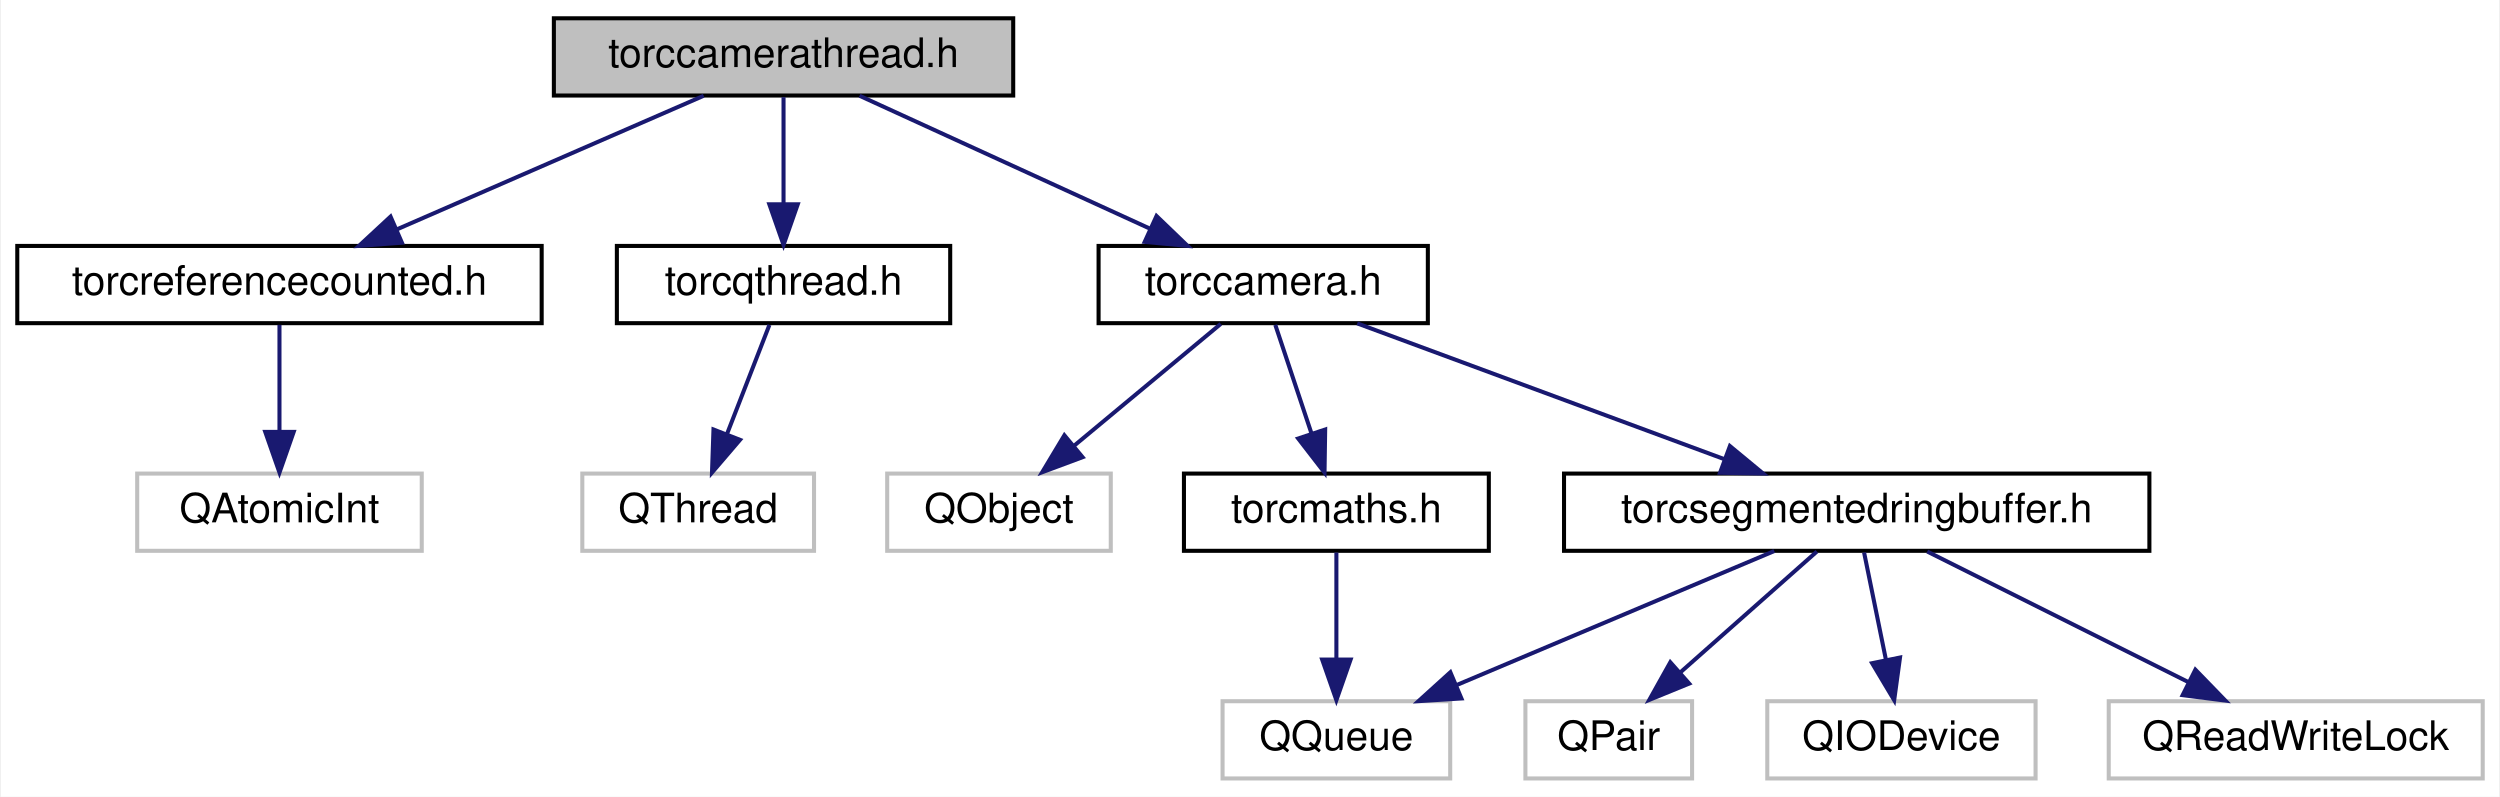
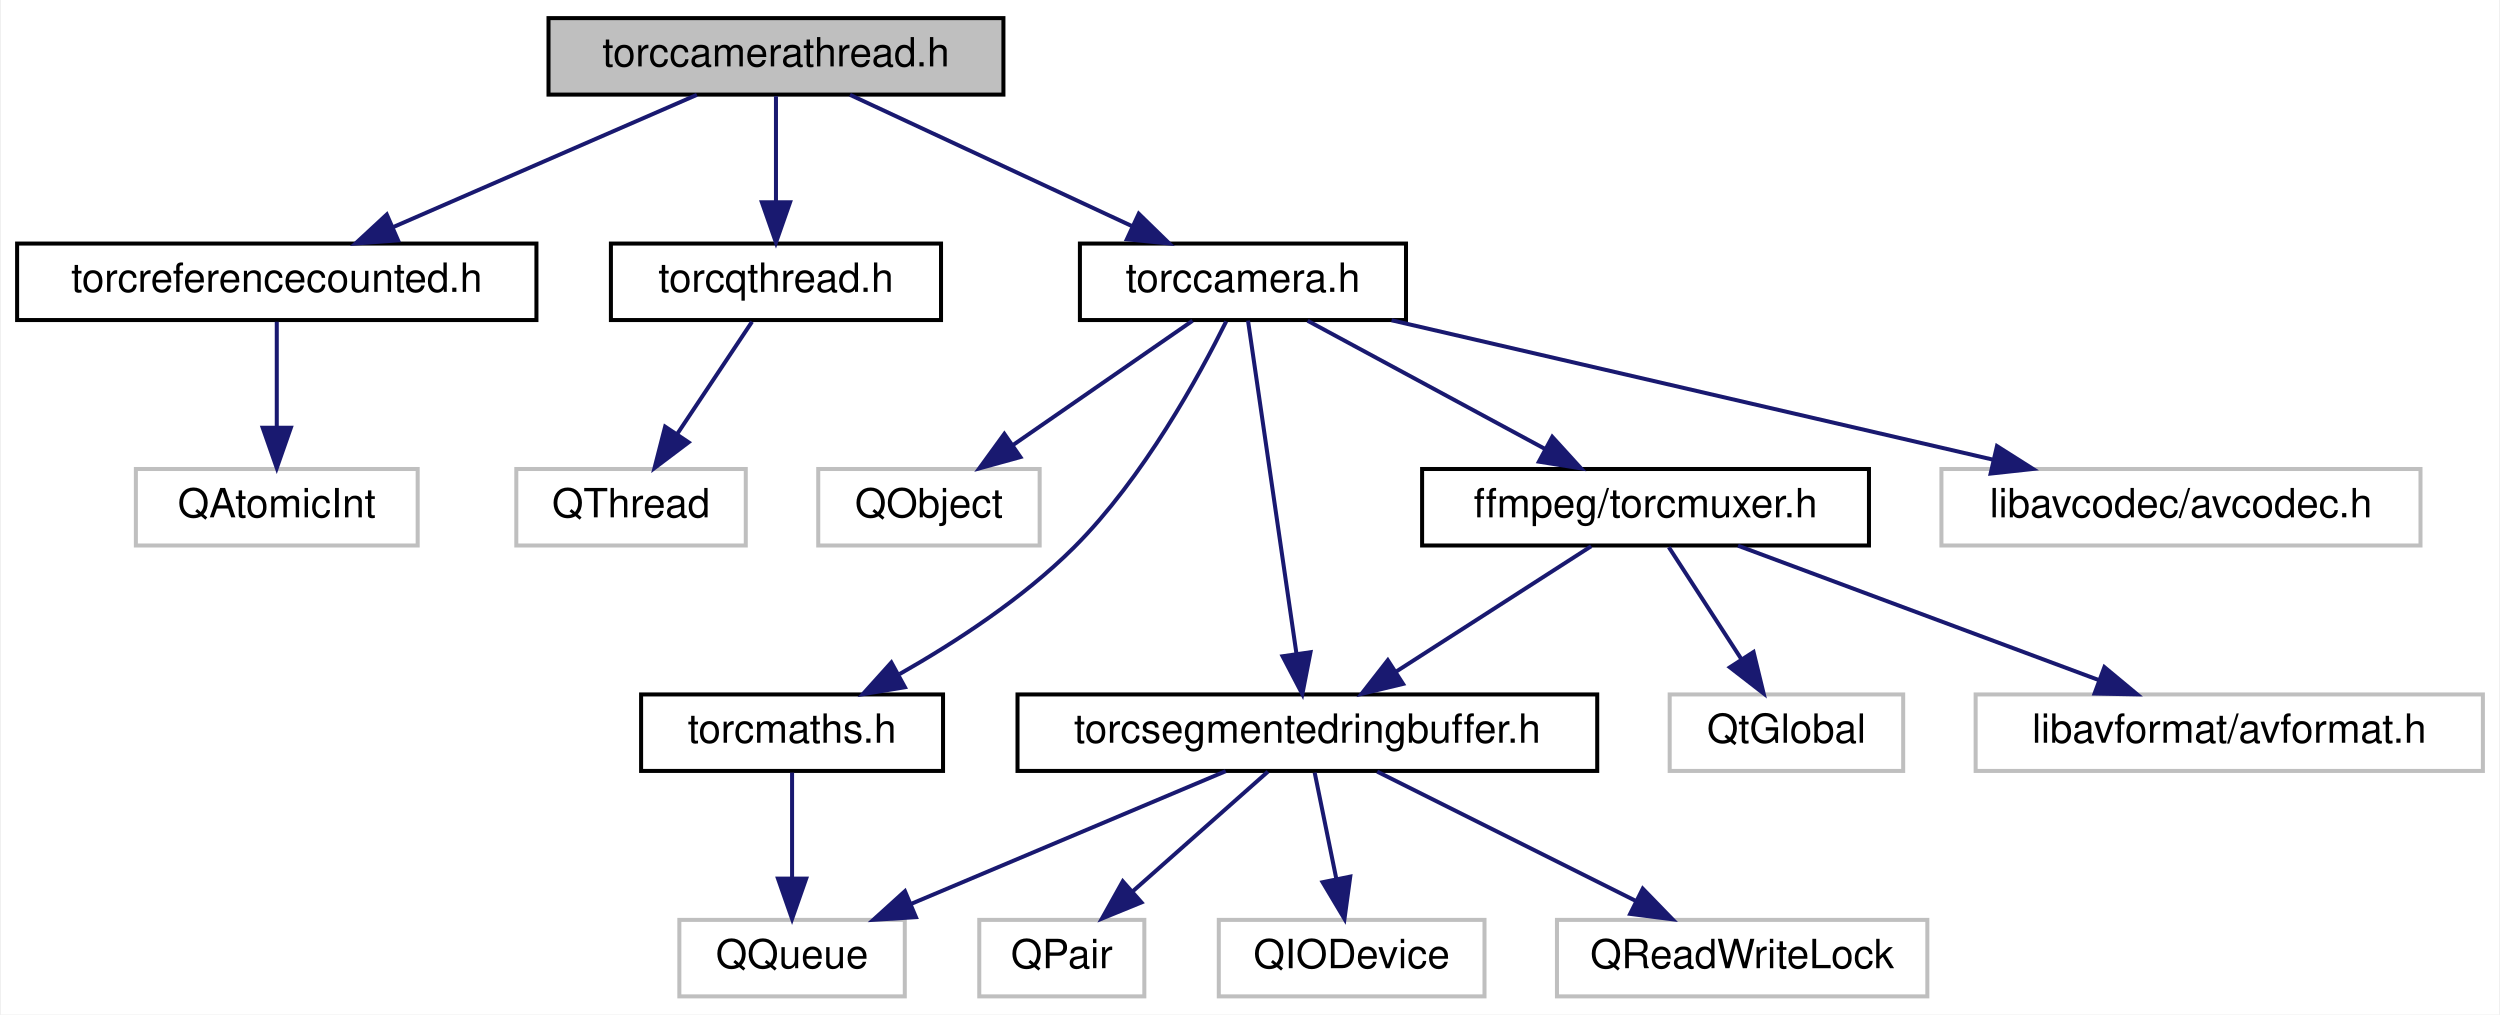
- <svg xmlns="http://www.w3.org/2000/svg" xmlns:xlink="http://www.w3.org/1999/xlink" width="615pt" height="196pt" viewBox="0.00 0.00 614.50 196.00">
-   <g id="graph0" class="graph" transform="scale(1 1) rotate(0) translate(4 192)">
-     <polygon fill="white" stroke="none" points="-4,4 -4,-192 610.5,-192 610.5,4 -4,4" />
+ <svg xmlns="http://www.w3.org/2000/svg" xmlns:xlink="http://www.w3.org/1999/xlink" width="621pt" height="252pt" viewBox="0.00 0.00 620.50 252.00">
+   <g id="graph0" class="graph" transform="scale(1 1) rotate(0) translate(4 248)">
+     <polygon fill="white" stroke="none" points="-4,4 -4,-248 616.5,-248 616.5,4 -4,4" />
    <g id="node1" class="node">
-       <polygon fill="#bfbfbf" stroke="black" points="132,-168.5 132,-187.5 245,-187.5 245,-168.5 132,-168.5" />
-       <text text-anchor="middle" x="188.5" y="-175.5" font-family="Helvetica,sans-Serif" font-size="10.00">torccamerathread.h</text>
+       <polygon fill="#bfbfbf" stroke="black" points="132,-224.5 132,-243.5 245,-243.5 245,-224.5 132,-224.5" />
+       <text text-anchor="middle" x="188.5" y="-231.5" font-family="Helvetica,sans-Serif" font-size="10.00">torccamerathread.h</text>
    </g>
    <g id="node2" class="node">
      <g id="a_node2">
        <a xlink:href="../../d8/dfe/torcreferencecounted_8h.html" target="_top" xlink:title="torcreferencecounted.h">
-           <polygon fill="white" stroke="black" points="0,-112.5 0,-131.5 129,-131.5 129,-112.5 0,-112.5" />
-           <text text-anchor="middle" x="64.5" y="-119.5" font-family="Helvetica,sans-Serif" font-size="10.00">torcreferencecounted.h</text>
+           <polygon fill="white" stroke="black" points="0,-168.5 0,-187.5 129,-187.5 129,-168.5 0,-168.5" />
+           <text text-anchor="middle" x="64.5" y="-175.5" font-family="Helvetica,sans-Serif" font-size="10.00">torcreferencecounted.h</text>
        </a>
      </g>
    </g>
    <g id="edge1" class="edge">
-       <path fill="none" stroke="midnightblue" d="M168.852,-168.444C148.535,-159.596 116.597,-145.687 93.402,-135.586" />
-       <polygon fill="midnightblue" stroke="midnightblue" points="94.622,-132.3 84.056,-131.516 91.827,-138.718 94.622,-132.3" />
+       <path fill="none" stroke="midnightblue" d="M168.852,-224.444C148.535,-215.596 116.597,-201.687 93.402,-191.586" />
+       <polygon fill="midnightblue" stroke="midnightblue" points="94.622,-188.3 84.056,-187.516 91.827,-194.718 94.622,-188.3" />
    </g>
    <g id="node4" class="node">
      <g id="a_node4">
        <a xlink:href="../../dd/db0/torcqthread_8h.html" target="_top" xlink:title="torcqthread.h">
-           <polygon fill="white" stroke="black" points="147.5,-112.5 147.5,-131.5 229.5,-131.5 229.5,-112.5 147.5,-112.5" />
-           <text text-anchor="middle" x="188.5" y="-119.5" font-family="Helvetica,sans-Serif" font-size="10.00">torcqthread.h</text>
+           <polygon fill="white" stroke="black" points="147.5,-168.5 147.5,-187.5 229.5,-187.5 229.5,-168.5 147.5,-168.5" />
+           <text text-anchor="middle" x="188.5" y="-175.5" font-family="Helvetica,sans-Serif" font-size="10.00">torcqthread.h</text>
        </a>
      </g>
    </g>
    <g id="edge3" class="edge">
-       <path fill="none" stroke="midnightblue" d="M188.5,-168.083C188.5,-161.006 188.5,-150.861 188.5,-141.986" />
-       <polygon fill="midnightblue" stroke="midnightblue" points="192,-141.751 188.5,-131.751 185,-141.751 192,-141.751" />
+       <path fill="none" stroke="midnightblue" d="M188.5,-224.083C188.5,-217.006 188.5,-206.861 188.5,-197.986" />
+       <polygon fill="midnightblue" stroke="midnightblue" points="192,-197.751 188.5,-187.751 185,-197.751 192,-197.751" />
    </g>
    <g id="node6" class="node">
      <g id="a_node6">
        <a xlink:href="../../d3/d38/torccamera_8h.html" target="_top" xlink:title="torccamera.h">
-           <polygon fill="white" stroke="black" points="266,-112.5 266,-131.5 347,-131.5 347,-112.5 266,-112.5" />
-           <text text-anchor="middle" x="306.5" y="-119.5" font-family="Helvetica,sans-Serif" font-size="10.00">torccamera.h</text>
+           <polygon fill="white" stroke="black" points="264,-168.5 264,-187.5 345,-187.5 345,-168.5 264,-168.5" />
+           <text text-anchor="middle" x="304.5" y="-175.5" font-family="Helvetica,sans-Serif" font-size="10.00">torccamera.h</text>
        </a>
      </g>
    </g>
    <g id="edge5" class="edge">
-       <path fill="none" stroke="midnightblue" d="M207.197,-168.444C226.444,-159.636 256.652,-145.812 278.7,-135.722" />
-       <polygon fill="midnightblue" stroke="midnightblue" points="280.253,-138.86 287.89,-131.516 277.34,-132.495 280.253,-138.86" />
+       <path fill="none" stroke="midnightblue" d="M206.881,-224.444C225.716,-215.675 255.231,-201.935 276.879,-191.858" />
+       <polygon fill="midnightblue" stroke="midnightblue" points="278.617,-194.91 286.205,-187.516 275.662,-188.564 278.617,-194.91" />
    </g>
    <g id="node3" class="node">
-       <polygon fill="white" stroke="#bfbfbf" points="29.5,-56.5 29.5,-75.5 99.5,-75.5 99.5,-56.5 29.5,-56.5" />
-       <text text-anchor="middle" x="64.5" y="-63.5" font-family="Helvetica,sans-Serif" font-size="10.00">QAtomicInt</text>
+       <polygon fill="white" stroke="#bfbfbf" points="29.5,-112.5 29.5,-131.5 99.5,-131.5 99.5,-112.5 29.5,-112.5" />
+       <text text-anchor="middle" x="64.5" y="-119.5" font-family="Helvetica,sans-Serif" font-size="10.00">QAtomicInt</text>
    </g>
    <g id="edge2" class="edge">
-       <path fill="none" stroke="midnightblue" d="M64.5,-112.083C64.5,-105.006 64.5,-94.861 64.5,-85.987" />
-       <polygon fill="midnightblue" stroke="midnightblue" points="68,-85.751 64.5,-75.751 61,-85.751 68,-85.751" />
+       <path fill="none" stroke="midnightblue" d="M64.5,-168.083C64.5,-161.006 64.5,-150.861 64.5,-141.986" />
+       <polygon fill="midnightblue" stroke="midnightblue" points="68,-141.751 64.5,-131.751 61,-141.751 68,-141.751" />
    </g>
    <g id="node5" class="node">
-       <polygon fill="white" stroke="#bfbfbf" points="139,-56.5 139,-75.5 196,-75.5 196,-56.5 139,-56.5" />
-       <text text-anchor="middle" x="167.5" y="-63.5" font-family="Helvetica,sans-Serif" font-size="10.00">QThread</text>
+       <polygon fill="white" stroke="#bfbfbf" points="124,-112.5 124,-131.5 181,-131.5 181,-112.5 124,-112.5" />
+       <text text-anchor="middle" x="152.5" y="-119.5" font-family="Helvetica,sans-Serif" font-size="10.00">QThread</text>
    </g>
    <g id="edge4" class="edge">
-       <path fill="none" stroke="midnightblue" d="M185.032,-112.083C182.188,-104.77 178.071,-94.181 174.54,-85.103" />
-       <polygon fill="midnightblue" stroke="midnightblue" points="177.79,-83.802 170.903,-75.751 171.266,-86.34 177.79,-83.802" />
+       <path fill="none" stroke="midnightblue" d="M182.555,-168.083C177.523,-160.534 170.163,-149.495 163.987,-140.23" />
+       <polygon fill="midnightblue" stroke="midnightblue" points="166.793,-138.13 158.334,-131.751 160.969,-142.013 166.793,-138.13" />
    </g>
    <g id="node7" class="node">
-       <polygon fill="white" stroke="#bfbfbf" points="214,-56.5 214,-75.5 269,-75.5 269,-56.5 214,-56.5" />
-       <text text-anchor="middle" x="241.5" y="-63.5" font-family="Helvetica,sans-Serif" font-size="10.00">QObject</text>
+       <polygon fill="white" stroke="#bfbfbf" points="199,-112.5 199,-131.5 254,-131.5 254,-112.5 199,-112.5" />
+       <text text-anchor="middle" x="226.5" y="-119.5" font-family="Helvetica,sans-Serif" font-size="10.00">QObject</text>
    </g>
    <g id="edge6" class="edge">
-       <path fill="none" stroke="midnightblue" d="M296.057,-112.324C286.354,-104.263 271.685,-92.076 260,-82.37" />
-       <polygon fill="midnightblue" stroke="midnightblue" points="262.062,-79.532 252.133,-75.834 257.589,-84.916 262.062,-79.532" />
+       <path fill="none" stroke="midnightblue" d="M291.968,-168.324C279.914,-159.979 261.473,-147.212 247.231,-137.352" />
+       <polygon fill="midnightblue" stroke="midnightblue" points="249.215,-134.469 239.001,-131.655 245.231,-140.224 249.215,-134.469" />
    </g>
    <g id="node8" class="node">
      <g id="a_node8">
        <a xlink:href="../../d2/d60/torcmaths_8h.html" target="_top" xlink:title="torcmaths.h">
-           <polygon fill="white" stroke="black" points="287,-56.5 287,-75.5 362,-75.5 362,-56.5 287,-56.5" />
-           <text text-anchor="middle" x="324.5" y="-63.5" font-family="Helvetica,sans-Serif" font-size="10.00">torcmaths.h</text>
+           <polygon fill="white" stroke="black" points="155,-56.5 155,-75.5 230,-75.5 230,-56.5 155,-56.5" />
+           <text text-anchor="middle" x="192.5" y="-63.5" font-family="Helvetica,sans-Serif" font-size="10.00">torcmaths.h</text>
        </a>
      </g>
    </g>
    <g id="edge7" class="edge">
-       <path fill="none" stroke="midnightblue" d="M309.472,-112.083C311.884,-104.849 315.364,-94.409 318.368,-85.397" />
-       <polygon fill="midnightblue" stroke="midnightblue" points="321.741,-86.345 321.583,-75.751 315.1,-84.131 321.741,-86.345" />
+       <path fill="none" stroke="midnightblue" d="M300.34,-168.175C293.736,-154.838 279.811,-129.27 262.5,-112 249.869,-99.398 233.134,-88.482 219.194,-80.558" />
+       <polygon fill="midnightblue" stroke="midnightblue" points="220.527,-77.298 210.074,-75.567 217.166,-83.439 220.527,-77.298" />
    </g>
    <g id="node10" class="node">
      <g id="a_node10">
        <a xlink:href="../../de/df7/torcsegmentedringbuffer_8h.html" target="_top" xlink:title="torcsegmentedringbuffer.h">
-           <polygon fill="white" stroke="black" points="380.5,-56.5 380.5,-75.5 524.5,-75.5 524.5,-56.5 380.5,-56.5" />
-           <text text-anchor="middle" x="452.5" y="-63.5" font-family="Helvetica,sans-Serif" font-size="10.00">torcsegmentedringbuffer.h</text>
+           <polygon fill="white" stroke="black" points="248.5,-56.5 248.5,-75.5 392.5,-75.5 392.5,-56.5 248.5,-56.5" />
+           <text text-anchor="middle" x="320.5" y="-63.5" font-family="Helvetica,sans-Serif" font-size="10.00">torcsegmentedringbuffer.h</text>
        </a>
      </g>
    </g>
    <g id="edge9" class="edge">
-       <path fill="none" stroke="midnightblue" d="M329.634,-112.444C353.982,-103.438 392.507,-89.189 419.923,-79.049" />
-       <polygon fill="midnightblue" stroke="midnightblue" points="421.309,-82.268 429.474,-75.516 418.881,-75.703 421.309,-82.268" />
+       <path fill="none" stroke="midnightblue" d="M305.755,-168.368C308.338,-150.617 314.294,-109.666 317.795,-85.597" />
+       <polygon fill="midnightblue" stroke="midnightblue" points="321.274,-85.991 319.25,-75.591 314.347,-84.984 321.274,-85.991" />
+     </g>
+     <g id="node14" class="node">
+       <g id="a_node14">
+         <a xlink:href="../../d4/d0f/torcmuxer_8h.html" target="_top" xlink:title="ffmpeg/torcmuxer.h">
+           <polygon fill="white" stroke="black" points="349,-112.5 349,-131.5 460,-131.5 460,-112.5 349,-112.5" />
+           <text text-anchor="middle" x="404.5" y="-119.5" font-family="Helvetica,sans-Serif" font-size="10.00">ffmpeg/torcmuxer.h</text>
+         </a>
+       </g>
+     </g>
+     <g id="edge14" class="edge">
+       <path fill="none" stroke="midnightblue" d="M320.567,-168.324C336.458,-159.743 361.007,-146.486 379.458,-136.522" />
+       <polygon fill="midnightblue" stroke="midnightblue" points="381.337,-139.486 388.473,-131.655 378.011,-133.326 381.337,-139.486" />
+     </g>
+     <g id="node17" class="node">
+       <polygon fill="white" stroke="#bfbfbf" points="478,-112.5 478,-131.5 597,-131.5 597,-112.5 478,-112.5" />
+       <text text-anchor="middle" x="537.5" y="-119.5" font-family="Helvetica,sans-Serif" font-size="10.00">libavcodec/avcodec.h</text>
+     </g>
+     <g id="edge18" class="edge">
+       <path fill="none" stroke="midnightblue" d="M341.42,-168.444C381.895,-159.063 446.921,-143.993 490.884,-133.804" />
+       <polygon fill="midnightblue" stroke="midnightblue" points="491.802,-137.184 500.753,-131.516 490.221,-130.365 491.802,-137.184" />
    </g>
    <g id="node9" class="node">
-       <polygon fill="white" stroke="#bfbfbf" points="296.5,-0.5 296.5,-19.5 352.5,-19.5 352.5,-0.5 296.5,-0.5" />
-       <text text-anchor="middle" x="324.5" y="-7.5" font-family="Helvetica,sans-Serif" font-size="10.00">QQueue</text>
+       <polygon fill="white" stroke="#bfbfbf" points="164.5,-0.5 164.5,-19.5 220.5,-19.5 220.5,-0.5 164.5,-0.5" />
+       <text text-anchor="middle" x="192.5" y="-7.5" font-family="Helvetica,sans-Serif" font-size="10.00">QQueue</text>
    </g>
    <g id="edge8" class="edge">
-       <path fill="none" stroke="midnightblue" d="M324.5,-56.083C324.5,-49.006 324.5,-38.861 324.5,-29.986" />
-       <polygon fill="midnightblue" stroke="midnightblue" points="328,-29.751 324.5,-19.751 321,-29.751 328,-29.751" />
+       <path fill="none" stroke="midnightblue" d="M192.5,-56.083C192.5,-49.006 192.5,-38.861 192.5,-29.986" />
+       <polygon fill="midnightblue" stroke="midnightblue" points="196,-29.751 192.5,-19.751 189,-29.751 196,-29.751" />
    </g>
    <g id="edge11" class="edge">
-       <path fill="none" stroke="midnightblue" d="M432.218,-56.444C411.153,-47.557 377.983,-33.563 354.014,-23.451" />
-       <polygon fill="midnightblue" stroke="midnightblue" points="355.261,-20.179 344.687,-19.516 352.54,-26.628 355.261,-20.179" />
+       <path fill="none" stroke="midnightblue" d="M300.218,-56.444C279.153,-47.557 245.983,-33.563 222.014,-23.451" />
+       <polygon fill="midnightblue" stroke="midnightblue" points="223.261,-20.179 212.687,-19.516 220.54,-26.628 223.261,-20.179" />
    </g>
    <g id="node11" class="node">
-       <polygon fill="white" stroke="#bfbfbf" points="371,-0.5 371,-19.5 412,-19.5 412,-0.5 371,-0.5" />
-       <text text-anchor="middle" x="391.5" y="-7.5" font-family="Helvetica,sans-Serif" font-size="10.00">QPair</text>
+       <polygon fill="white" stroke="#bfbfbf" points="239,-0.5 239,-19.5 280,-19.5 280,-0.5 239,-0.5" />
+       <text text-anchor="middle" x="259.5" y="-7.5" font-family="Helvetica,sans-Serif" font-size="10.00">QPair</text>
    </g>
    <g id="edge10" class="edge">
-       <path fill="none" stroke="midnightblue" d="M442.699,-56.324C433.682,-48.341 420.094,-36.313 409.182,-26.653" />
-       <polygon fill="midnightblue" stroke="midnightblue" points="411.287,-23.842 401.479,-19.834 406.647,-29.083 411.287,-23.842" />
+       <path fill="none" stroke="midnightblue" d="M310.699,-56.324C301.682,-48.341 288.094,-36.313 277.182,-26.653" />
+       <polygon fill="midnightblue" stroke="midnightblue" points="279.287,-23.842 269.479,-19.834 274.647,-29.083 279.287,-23.842" />
    </g>
    <g id="node12" class="node">
-       <polygon fill="white" stroke="#bfbfbf" points="430.5,-0.5 430.5,-19.5 496.5,-19.5 496.5,-0.5 430.5,-0.5" />
-       <text text-anchor="middle" x="463.5" y="-7.5" font-family="Helvetica,sans-Serif" font-size="10.00">QIODevice</text>
+       <polygon fill="white" stroke="#bfbfbf" points="298.5,-0.5 298.5,-19.5 364.5,-19.5 364.5,-0.5 298.5,-0.5" />
+       <text text-anchor="middle" x="331.5" y="-7.5" font-family="Helvetica,sans-Serif" font-size="10.00">QIODevice</text>
    </g>
    <g id="edge12" class="edge">
-       <path fill="none" stroke="midnightblue" d="M454.316,-56.083C455.774,-48.927 457.871,-38.635 459.693,-29.691" />
-       <polygon fill="midnightblue" stroke="midnightblue" points="463.151,-30.248 461.717,-19.751 456.292,-28.851 463.151,-30.248" />
+       <path fill="none" stroke="midnightblue" d="M322.316,-56.083C323.774,-48.927 325.871,-38.635 327.693,-29.691" />
+       <polygon fill="midnightblue" stroke="midnightblue" points="331.151,-30.248 329.717,-19.751 324.292,-28.851 331.151,-30.248" />
    </g>
    <g id="node13" class="node">
-       <polygon fill="white" stroke="#bfbfbf" points="514.5,-0.5 514.5,-19.5 606.5,-19.5 606.5,-0.5 514.5,-0.5" />
-       <text text-anchor="middle" x="560.5" y="-7.5" font-family="Helvetica,sans-Serif" font-size="10.00">QReadWriteLock</text>
+       <polygon fill="white" stroke="#bfbfbf" points="382.5,-0.5 382.5,-19.5 474.5,-19.5 474.5,-0.5 382.5,-0.5" />
+       <text text-anchor="middle" x="428.5" y="-7.5" font-family="Helvetica,sans-Serif" font-size="10.00">QReadWriteLock</text>
    </g>
    <g id="edge13" class="edge">
-       <path fill="none" stroke="midnightblue" d="M469.852,-56.324C487.172,-47.664 514.015,-34.242 534.002,-24.249" />
-       <polygon fill="midnightblue" stroke="midnightblue" points="535.812,-27.257 543.191,-19.654 532.681,-20.996 535.812,-27.257" />
+       <path fill="none" stroke="midnightblue" d="M337.852,-56.324C355.172,-47.664 382.015,-34.242 402.002,-24.249" />
+       <polygon fill="midnightblue" stroke="midnightblue" points="403.812,-27.257 411.191,-19.654 400.681,-20.996 403.812,-27.257" />
+     </g>
+     <g id="edge16" class="edge">
+       <path fill="none" stroke="midnightblue" d="M391.004,-112.324C377.9,-103.9 357.788,-90.971 342.393,-81.074" />
+       <polygon fill="midnightblue" stroke="midnightblue" points="344.267,-78.118 333.963,-75.654 340.482,-84.006 344.267,-78.118" />
+     </g>
+     <g id="node15" class="node">
+       <polygon fill="white" stroke="#bfbfbf" points="410.5,-56.5 410.5,-75.5 468.5,-75.5 468.5,-56.5 410.5,-56.5" />
+       <text text-anchor="middle" x="439.5" y="-63.5" font-family="Helvetica,sans-Serif" font-size="10.00">QtGlobal</text>
+     </g>
+     <g id="edge15" class="edge">
+       <path fill="none" stroke="midnightblue" d="M410.28,-112.083C415.172,-104.534 422.327,-93.495 428.333,-84.23" />
+       <polygon fill="midnightblue" stroke="midnightblue" points="431.326,-86.046 433.828,-75.751 425.452,-82.239 431.326,-86.046" />
+     </g>
+     <g id="node16" class="node">
+       <polygon fill="white" stroke="#bfbfbf" points="486.5,-56.5 486.5,-75.5 612.5,-75.5 612.5,-56.5 486.5,-56.5" />
+       <text text-anchor="middle" x="549.5" y="-63.5" font-family="Helvetica,sans-Serif" font-size="10.00">libavformat/avformat.h</text>
+     </g>
+     <g id="edge17" class="edge">
+       <path fill="none" stroke="midnightblue" d="M427.476,-112.444C451.657,-103.438 489.918,-89.189 517.146,-79.049" />
+       <polygon fill="midnightblue" stroke="midnightblue" points="518.482,-82.286 526.632,-75.516 516.039,-75.727 518.482,-82.286" />
    </g>
  </g>
</svg>
